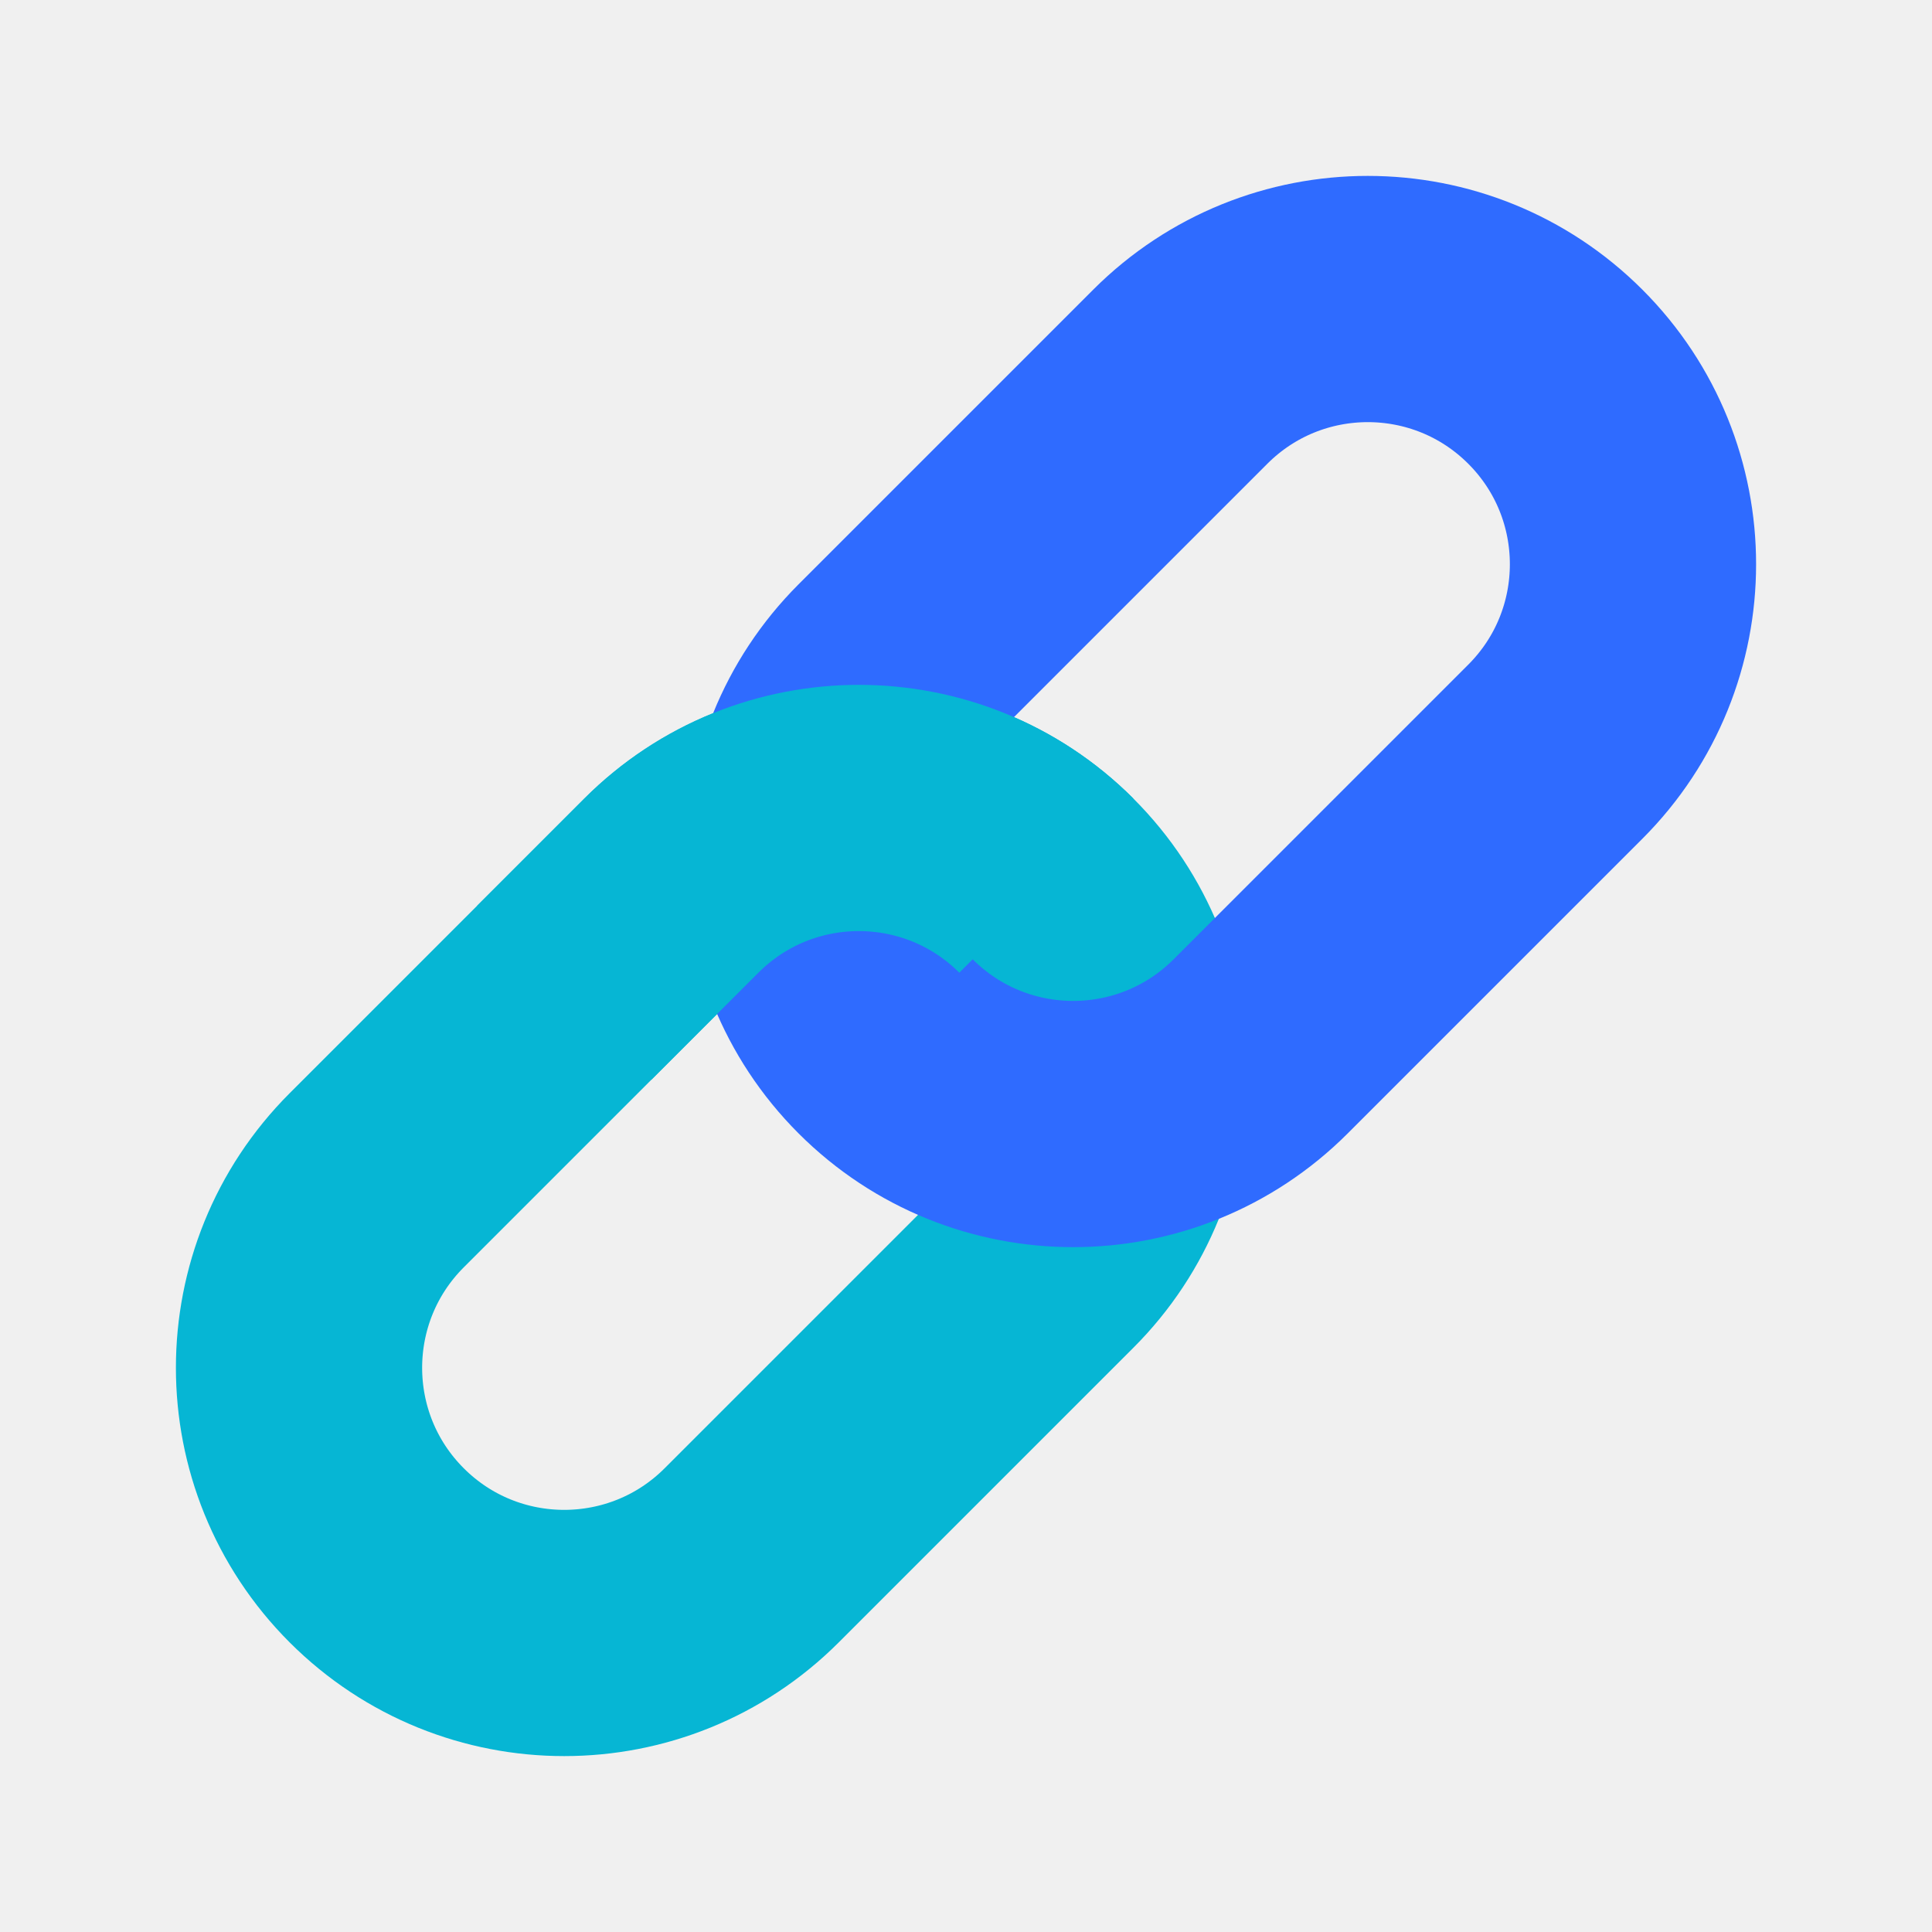
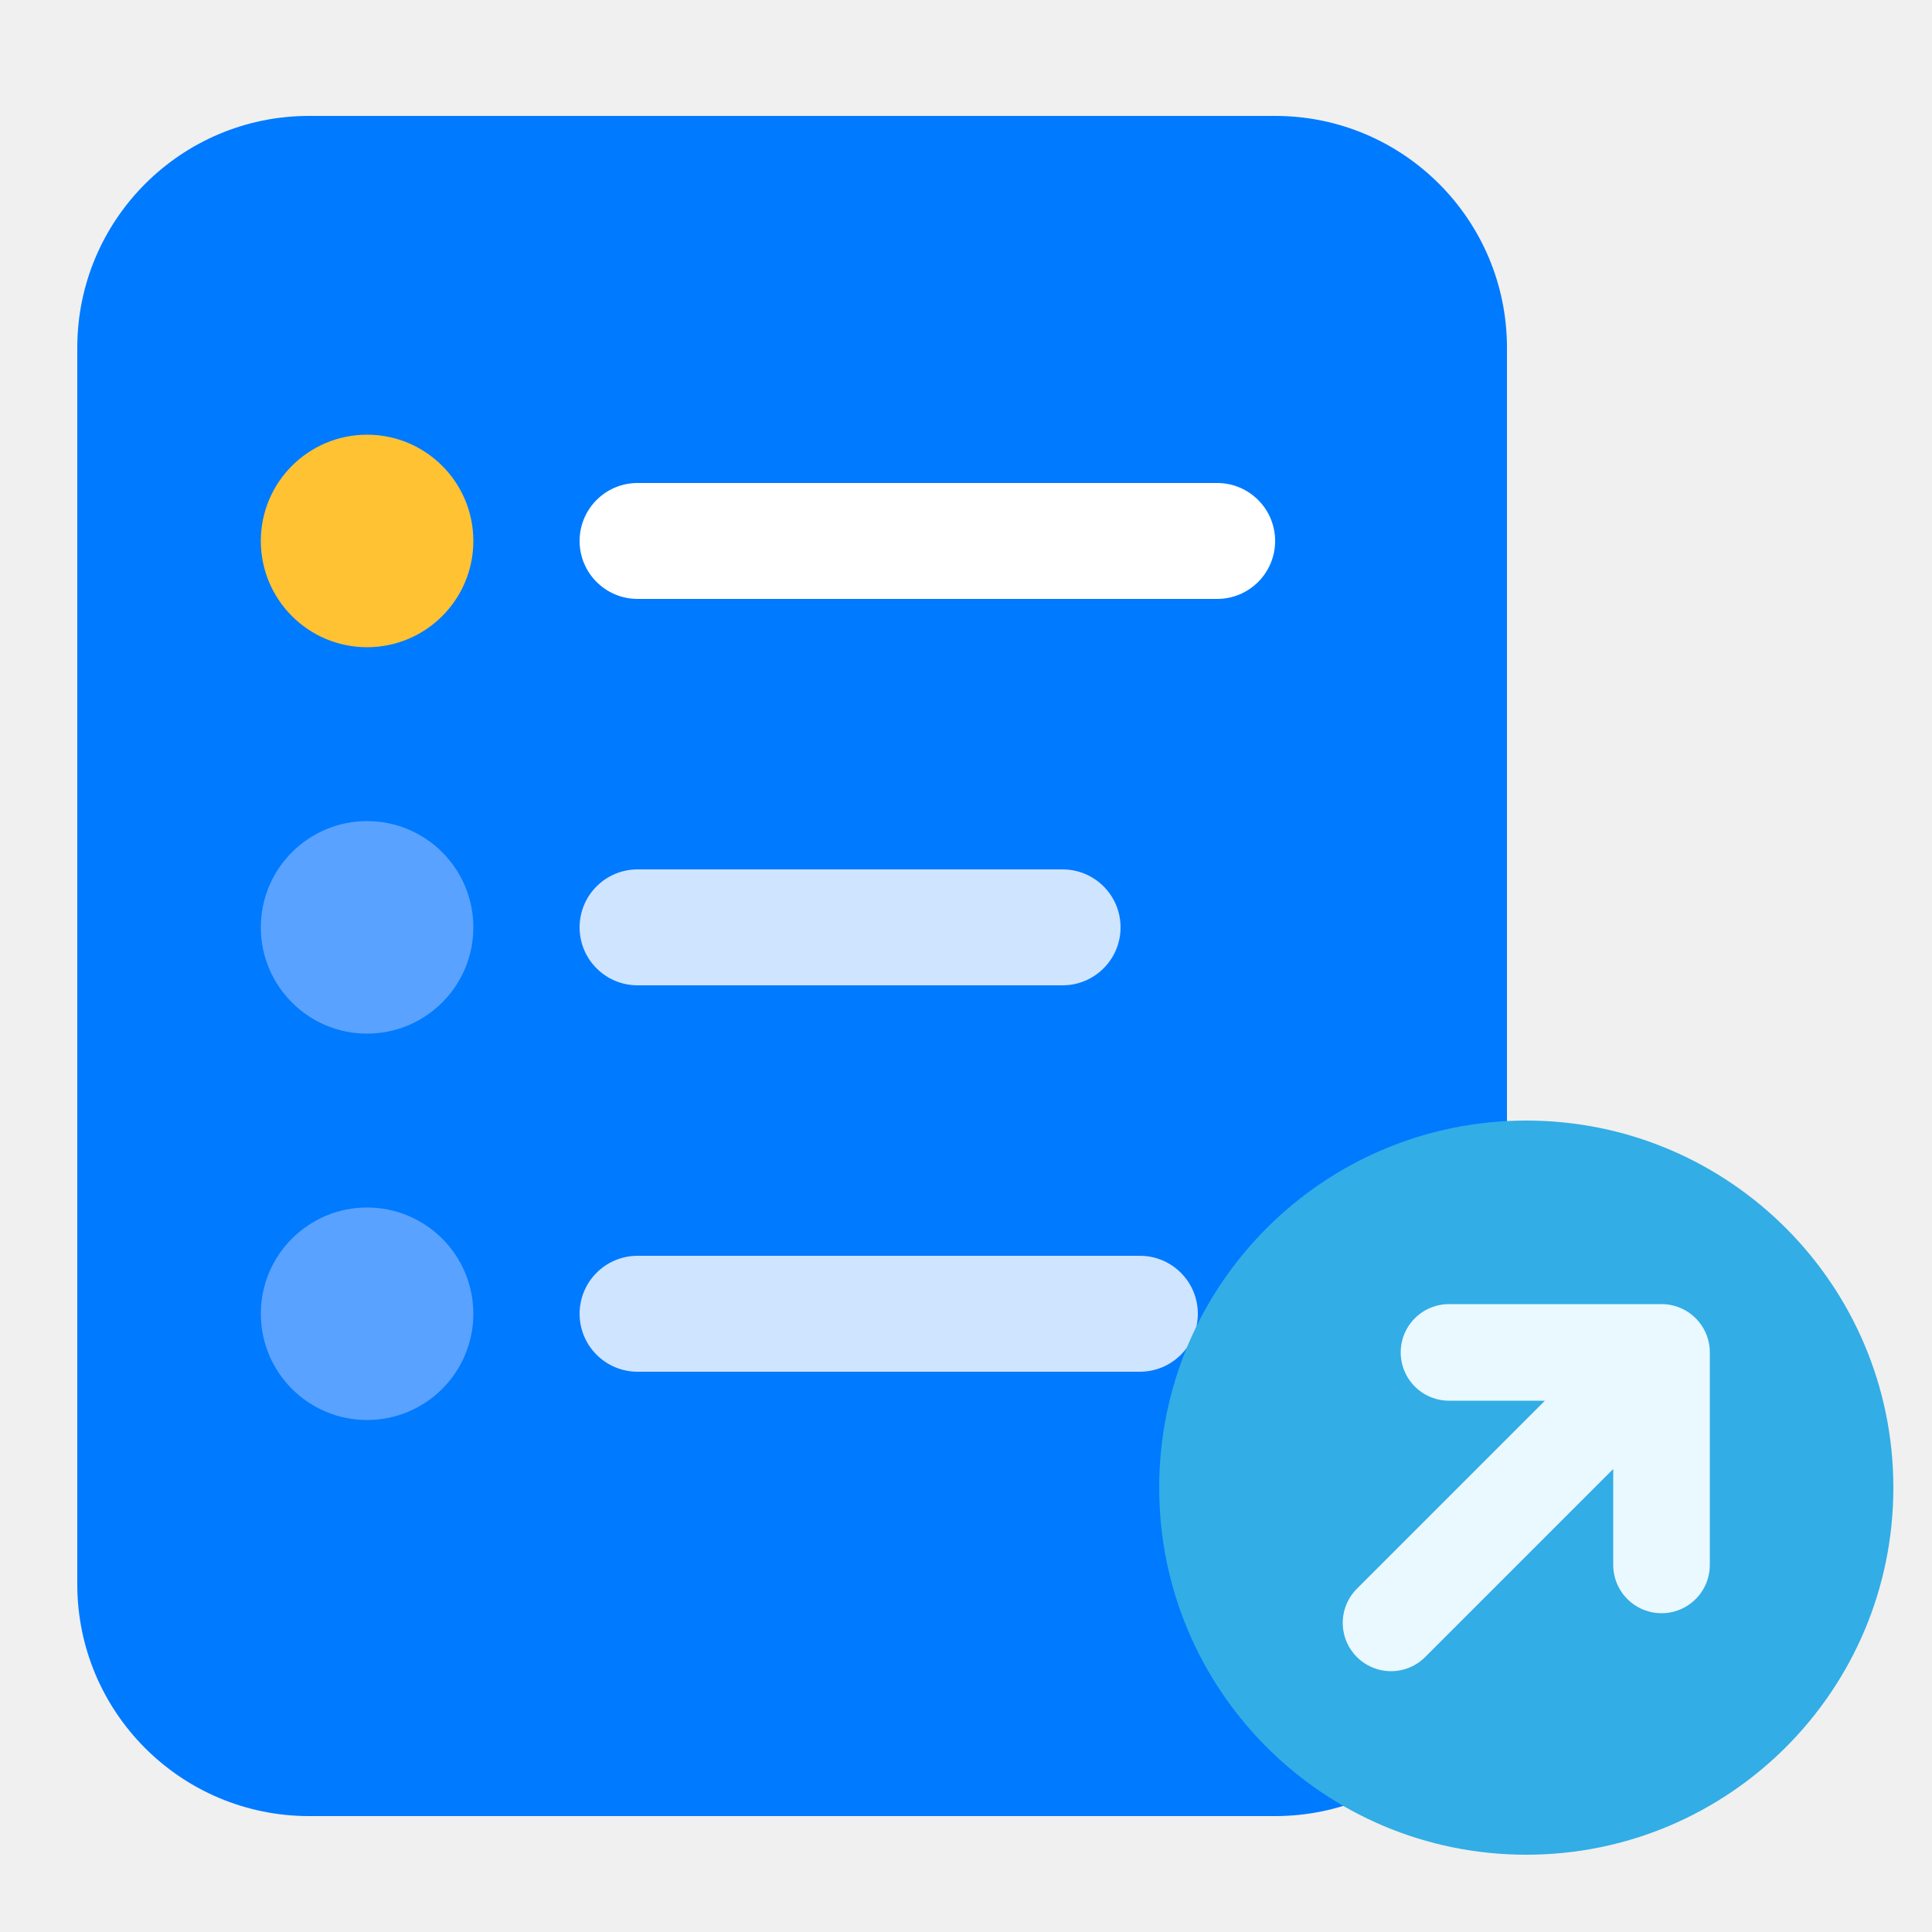
- <svg xmlns="http://www.w3.org/2000/svg" viewBox="26 26 204 204" width="256" height="256" role="img" aria-label="Quantalog Links">
-   <defs>
-     <clipPath id="ql-over">
-       <rect x="96" y="60" width="64" height="68" />
-     </clipPath>
-   </defs>
-   <g transform="rotate(-45 128 128)">
-     <rect x="40" y="100" width="100" height="56" rx="28" fill="none" stroke="#06B6D4" stroke-width="26" />
-     <rect x="116" y="100" width="100" height="56" rx="28" fill="none" stroke="#2F6BFF" stroke-width="26" />
-     <rect x="40" y="100" width="100" height="56" rx="28" fill="none" stroke="#06B6D4" stroke-width="26" clip-path="url(#ql-over)" />
-   </g>
+ <svg xmlns="http://www.w3.org/2000/svg" viewBox="28 28 200 200" width="256" height="256" role="img" aria-label="Quantalog Links">
+   <rect x="36" y="40" width="148" height="176" rx="24" fill="#007AFF" />
+   <circle cx="66" cy="84" r="11" fill="#FFC233" />
+   <rect x="88" y="78" width="72" height="12" rx="6" fill="#FFFFFF" />
+   <circle cx="66" cy="124" r="11" fill="#5AA2FF" />
+   <rect x="88" y="118" width="56" height="12" rx="6" fill="#CFE4FF" />
+   <circle cx="66" cy="164" r="11" fill="#5AA2FF" />
+   <rect x="88" y="158" width="64" height="12" rx="6" fill="#CFE4FF" />
+   <circle cx="186" cy="182" r="38" fill="#32ADE6" />
+   <path d="M172 196l28-28M178 168h22v22" fill="none" stroke="#EAF8FF" stroke-width="10" stroke-linecap="round" stroke-linejoin="round" />
</svg>
